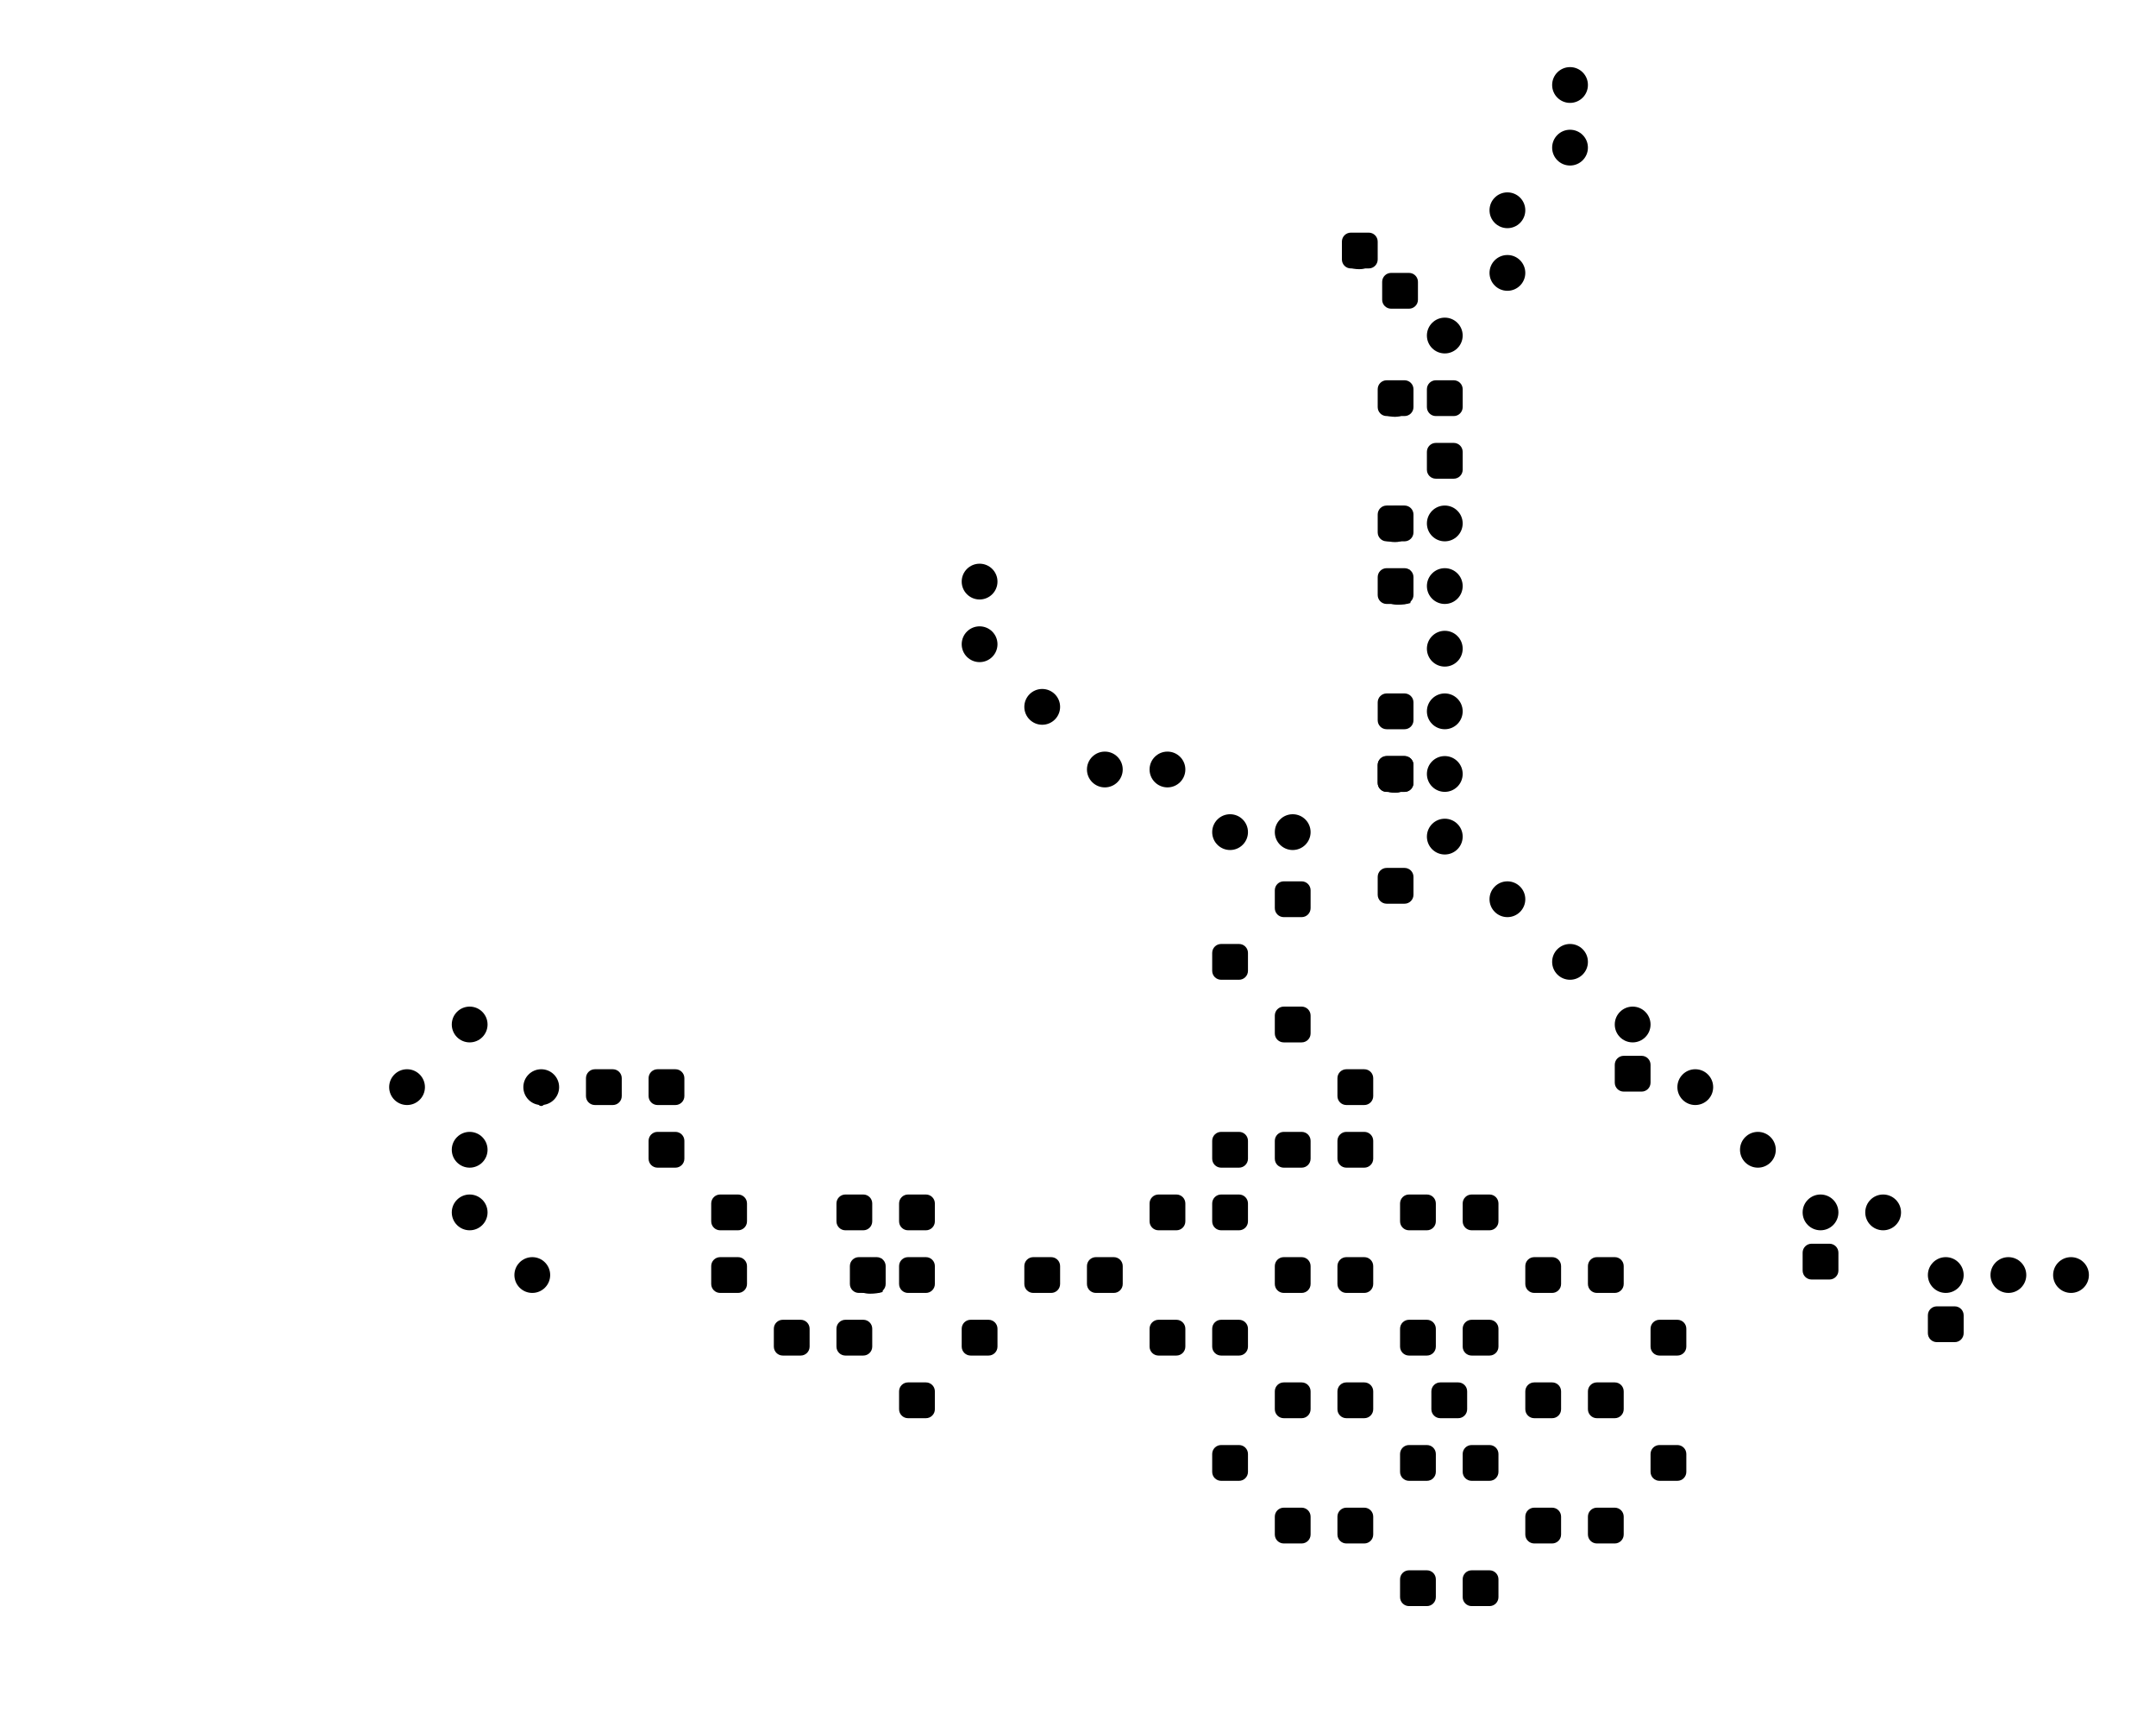
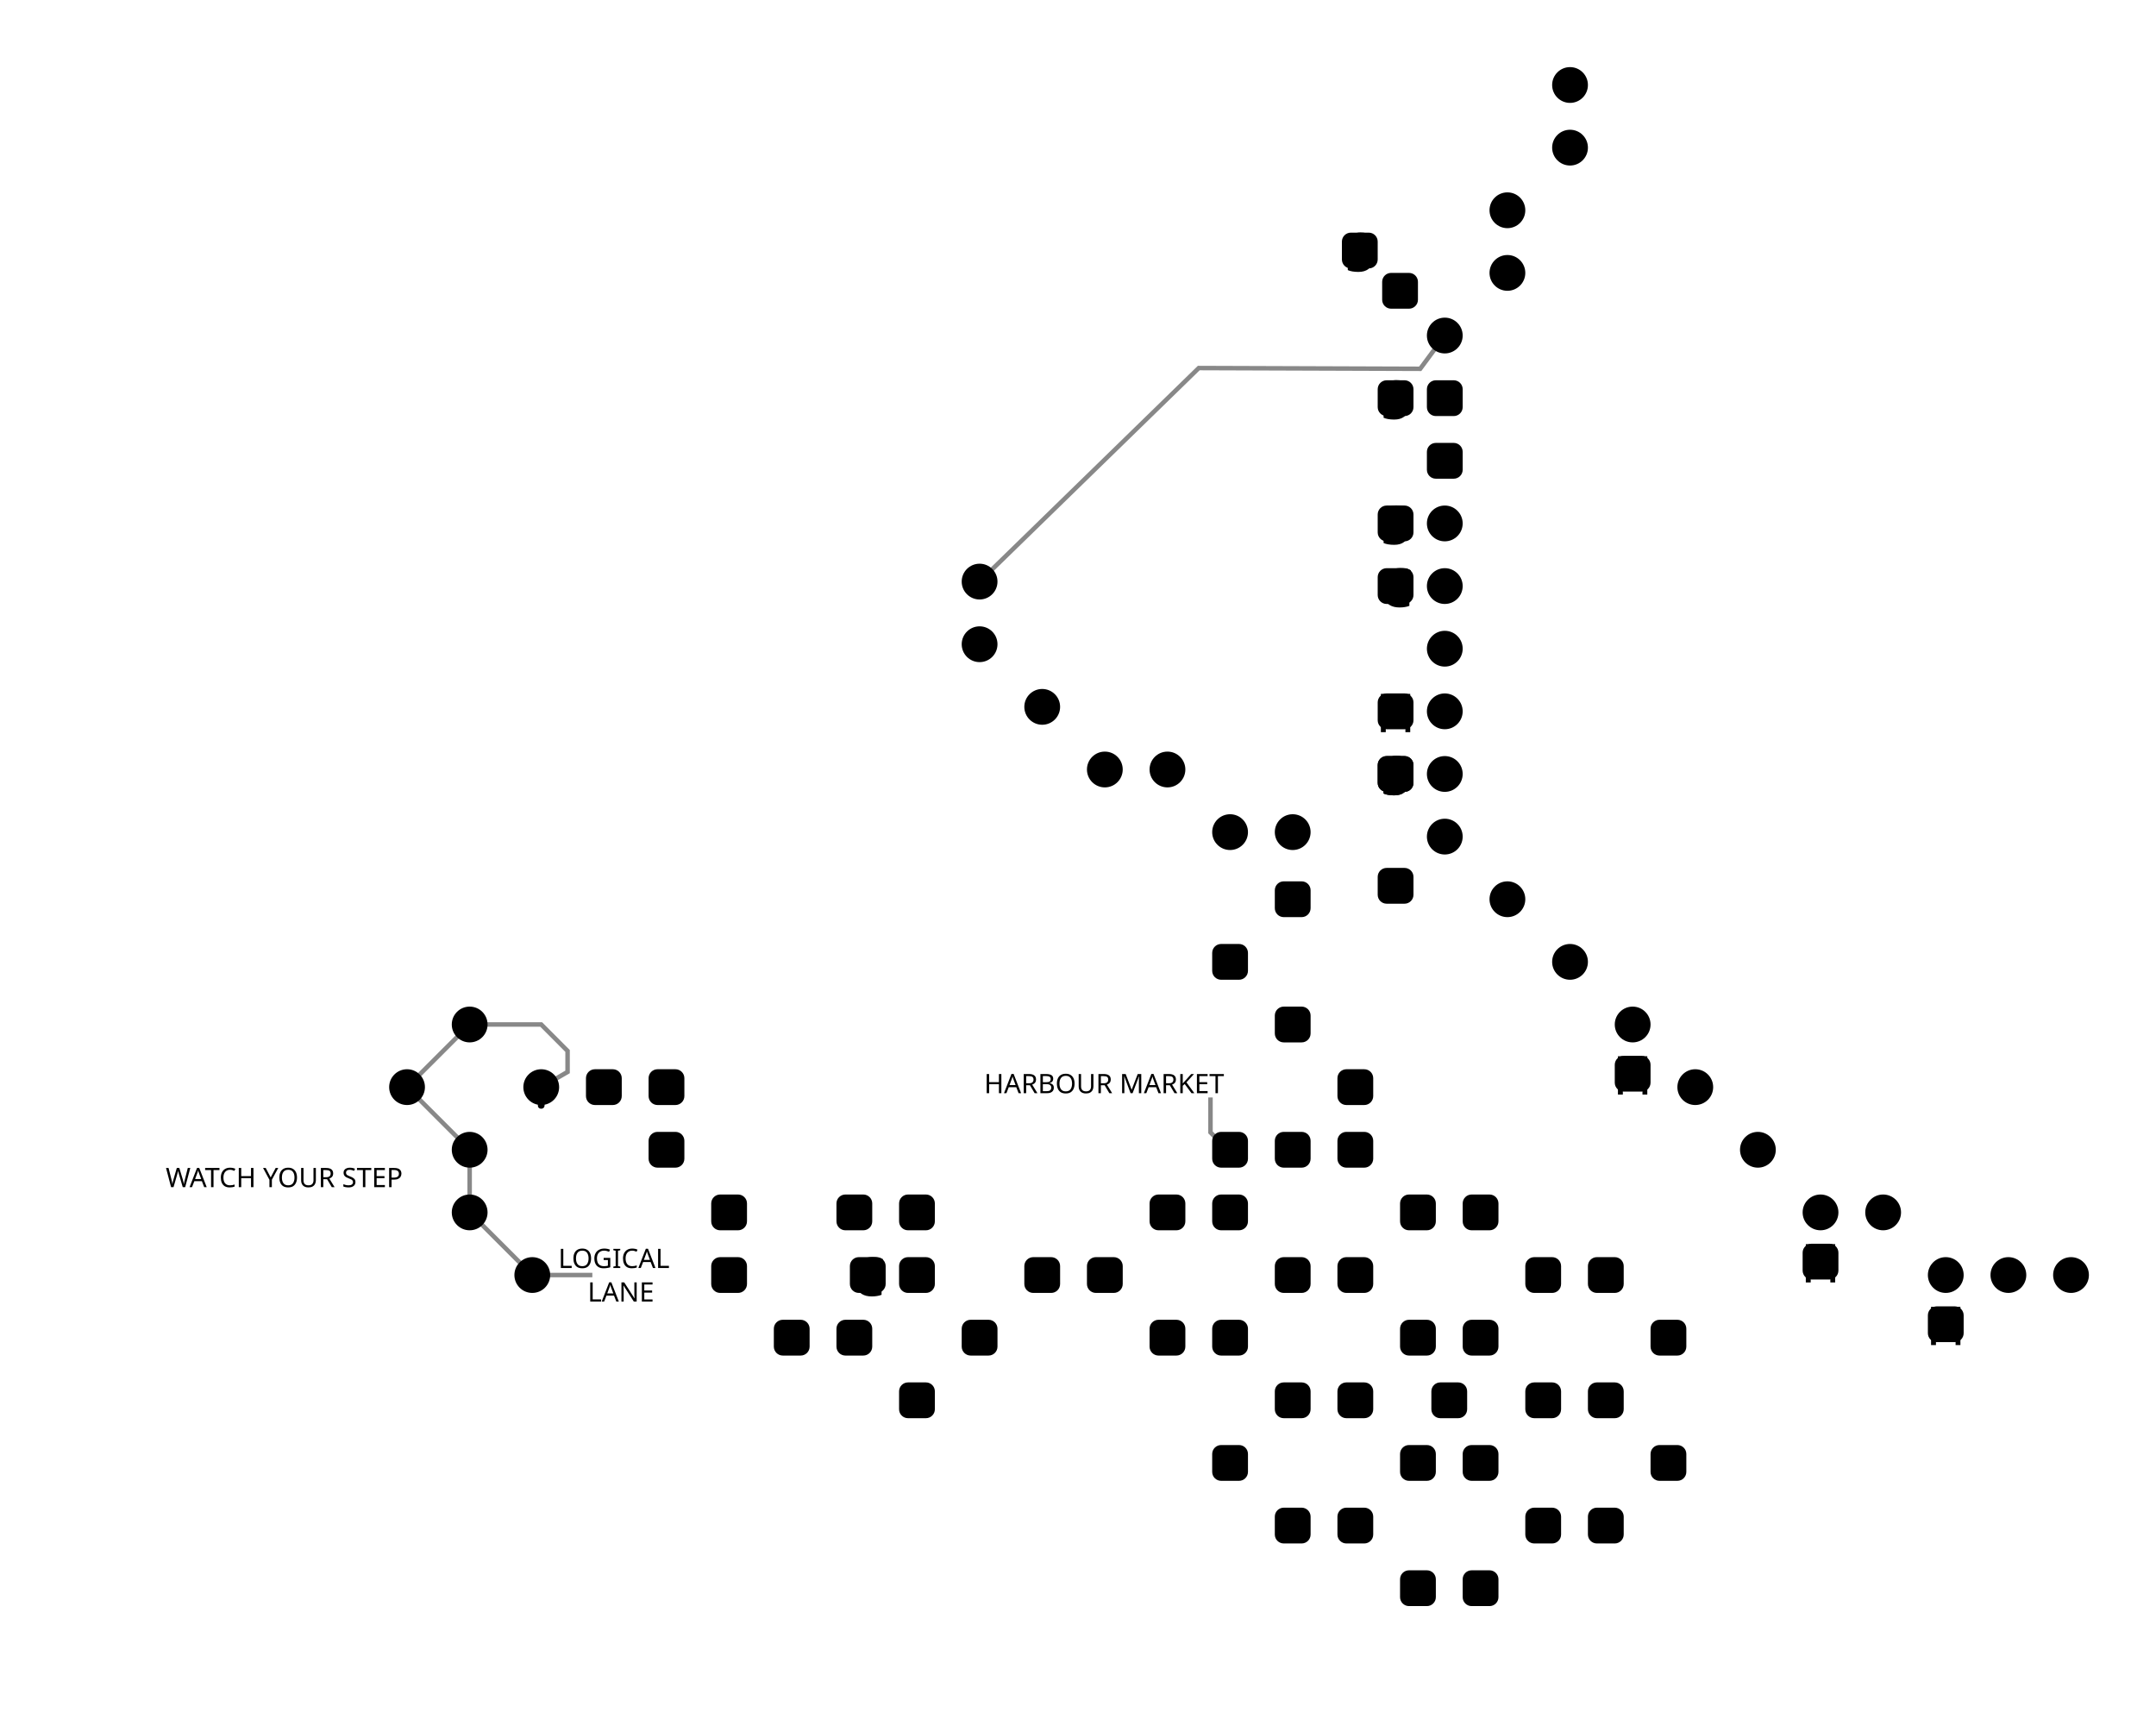
- <svg xmlns="http://www.w3.org/2000/svg" viewBox="0 0 482 387" class="map-svg" data-map-id="26">
-   <g id="layer-artwork" />
+ <svg xmlns="http://www.w3.org/2000/svg" viewBox="0 0 482 387" class="map-svg" data-map-id="26" version="1.1" id="svg9">
+   <defs id="defs9" />
+   <style id="inkscape-font-fix">
+ text, .map-label, .map-label-muted, .map-label-accent,
+ .lib-table, .lib-gap-label, .lib-book-label,
+ .lib-row-num, .lib-book-list, .room-type-label {
+   font-family: "Noto Sans", sans-serif;
+ }
+ </style>
+   <g id="layer-artwork">
+     <text xml:space="preserve" x="67.443" y="265.35" id="text134-2" class="map-label-warning" text-anchor="middle" font-size="6px" style="font-family:'Noto Sans', sans-serif">
+       <tspan x="67.443" y="265.35" style="font-style:normal;font-variant:normal;font-weight:normal;font-stretch:normal;font-family:NotoSans;-inkscape-font-specification:NotoSans" id="tspan134-06">WATCH YOUR STEP</tspan>
+     </text>
+     <path d="M 219,130 268,82.266 317.5,82.437 323,75" id="path9" class="exit" fill="none" stroke="#888888" />
+     <text xml:space="preserve" x="250.742" y="244.35" id="text10" class="map-label" text-anchor="middle" font-size="6px" style="font-family:'Noto Sans', sans-serif">
+       <tspan x="250.742" y="244.35" style="font-style:normal;font-variant:normal;font-weight:normal;font-stretch:normal;font-family:NotoSans;-inkscape-font-specification:NotoSans" id="tspan9">HARBOUR MARKET</tspan>
+     </text>
+     <path d="m 275,257.5 -4.379,-4.379 v -4.441 -3.378" id="path10" class="exit-offmap" fill="none" stroke="#888888" />
+     <path d="m 121,243 5.887,-3.399 V 234.912 L 120.994,229 H 105 l -14,14 14,14 v 14 l 14,14" id="path11" class="exit" fill="none" stroke="#888888" />
+     <text xml:space="preserve" x="142.709" y="283.425" id="text11" class="map-label" text-anchor="middle" font-size="6px" style="font-family:'Noto Sans', sans-serif">
+       <tspan x="142.709" y="283.425" style="font-style:normal;font-variant:normal;font-weight:normal;font-stretch:normal;font-family:NotoSans;-inkscape-font-specification:NotoSans" id="tspan11">LOGICAL</tspan>
+       <tspan x="142.709" y="290.925" style="font-style:normal;font-variant:normal;font-weight:normal;font-stretch:normal;font-family:NotoSans;-inkscape-font-specification:NotoSans" id="tspan12">LANE</tspan>
+     </text>
+     <path d="m 119,285 h 13.427" id="path12" class="exit-offmap" fill="none" stroke="#888888" />
+   </g>
  <g id="layer-exits">
+     <line id="edge-501c0b35601b8649c57bb98b8a1d6c2d1f1cea02-c0495c993b8ba463e6b3008a88f962ae28084582" class="exit exit-danger" x1="289" y1="285" x2="275" y2="299" />
+     <line id="edge-c0495c993b8ba463e6b3008a88f962ae28084582-ddabfb40040805889125b223a2d679e0a9716fd2" class="exit exit-danger" x1="275" y1="299" x2="289" y2="313" />
+     <line id="edge-468f6243998bda671161e6afe079ff5fac866fc1-ddabfb40040805889125b223a2d679e0a9716fd2" class="exit exit-danger" x1="303" y1="313" x2="289" y2="313" />
+     <line id="edge-6ef15a8643f1515f8a96fb646dd8e2ab80bade15-ddabfb40040805889125b223a2d679e0a9716fd2" class="exit exit-danger" x1="275" y1="327" x2="289" y2="313" />
+     <line id="edge-16a0b8c39025147f9f87cf860b76380af6c9e1d4-468f6243998bda671161e6afe079ff5fac866fc1" class="exit exit-danger" x1="317" y1="327" x2="303" y2="313" />
+     <line id="edge-372dd28add7bfc7ed26f4da4047a501afcf24696-468f6243998bda671161e6afe079ff5fac866fc1" class="exit exit-danger" x1="317" y1="299" x2="303" y2="313" />
+     <line id="edge-372dd28add7bfc7ed26f4da4047a501afcf24696-8c022638ba642395094bc4dc7ba0a3aaf64c02c1" class="exit exit-danger" x1="317" y1="299" x2="303" y2="285" />
+     <line id="edge-372dd28add7bfc7ed26f4da4047a501afcf24696-d57af869e7ff7abe31ceb1245ccbc6d47df49b7b" class="exit exit-danger" x1="317" y1="299" x2="331" y2="299" />
+     <line id="edge-1793722d05f49d48f28ce3a49e8b97d59158b916-d57af869e7ff7abe31ceb1245ccbc6d47df49b7b" class="exit exit-danger" x1="345" y1="285" x2="331" y2="299" />
+     <line id="edge-a9734849233e5f97fd676676a9853b22b0cb22e8-d57af869e7ff7abe31ceb1245ccbc6d47df49b7b" class="exit exit-danger" x1="345" y1="313" x2="331" y2="299" />
+     <line id="edge-4e6aef2cd732fb35c2c110d768605f4aa56194af-a9734849233e5f97fd676676a9853b22b0cb22e8" class="exit exit-danger" x1="331" y1="327" x2="345" y2="313" />
+     <line id="edge-8048df6be9b61c0f49e988924185ce937a38814b-a9734849233e5f97fd676676a9853b22b0cb22e8" class="exit exit-danger" x1="359" y1="313" x2="345" y2="313" />
+     <line id="edge-16a0b8c39025147f9f87cf860b76380af6c9e1d4-4e6aef2cd732fb35c2c110d768605f4aa56194af" class="exit exit-danger" x1="317" y1="327" x2="331" y2="327" />
+     <line id="edge-4e6aef2cd732fb35c2c110d768605f4aa56194af-b9bb8741399c7bdf6836cb06148c2e7c4f033853" class="exit exit-danger" x1="331" y1="327" x2="345" y2="341" />
+     <line id="edge-16a0b8c39025147f9f87cf860b76380af6c9e1d4-3fedc83188999bd20733ba77f02409aee8011127" class="exit exit-danger" x1="317" y1="327" x2="303" y2="341" />
+     <line id="edge-033906622a542f9e0550608b86932dff52d7e8c2-6ef15a8643f1515f8a96fb646dd8e2ab80bade15" class="exit exit-danger" x1="289" y1="341" x2="275" y2="327" />
+     <line id="edge-033906622a542f9e0550608b86932dff52d7e8c2-3fedc83188999bd20733ba77f02409aee8011127" class="exit exit-danger" x1="289" y1="341" x2="303" y2="341" />
+     <line id="edge-03a3ca540e9c7fc9dfa914d213b974a0b207f596-3fedc83188999bd20733ba77f02409aee8011127" class="exit exit-danger" x1="317" y1="355" x2="303" y2="341" />
+     <line id="edge-03a3ca540e9c7fc9dfa914d213b974a0b207f596-0663269ccae61f6b313cb378213c74131b394fbc" class="exit exit-danger" x1="317" y1="355" x2="331" y2="355" />
+     <line id="edge-0663269ccae61f6b313cb378213c74131b394fbc-b9bb8741399c7bdf6836cb06148c2e7c4f033853" class="exit exit-danger" x1="331" y1="355" x2="345" y2="341" />
+     <line id="edge-952786ea48134ac3505cbabb6567ef35fad13af8-b9bb8741399c7bdf6836cb06148c2e7c4f033853" class="exit exit-danger" x1="359" y1="341" x2="345" y2="341" />
+     <line id="edge-952786ea48134ac3505cbabb6567ef35fad13af8-f026140904d9f0c910b4975b937b20189f225605" class="exit exit-danger" x1="359" y1="341" x2="373" y2="327" />
+     <line id="edge-8048df6be9b61c0f49e988924185ce937a38814b-f026140904d9f0c910b4975b937b20189f225605" class="exit exit-danger" x1="359" y1="313" x2="373" y2="327" />
+     <line id="edge-8048df6be9b61c0f49e988924185ce937a38814b-a184520b84e948f89e621ab50a500c47faefa920" class="exit exit-danger" x1="359" y1="313" x2="373" y2="299" />
+     <line id="edge-a184520b84e948f89e621ab50a500c47faefa920-e28d07530ae163f93ade722c780ce897a4e93a15" class="exit exit-danger" x1="373" y1="299" x2="359" y2="285" />
+     <line id="edge-1793722d05f49d48f28ce3a49e8b97d59158b916-e28d07530ae163f93ade722c780ce897a4e93a15" class="exit exit-danger" x1="345" y1="285" x2="359" y2="285" />
+     <line id="edge-0b43758d635f631d46b1a1f041fd651e446856ca-1793722d05f49d48f28ce3a49e8b97d59158b916" class="exit exit-danger" x1="331" y1="271" x2="345" y2="285" />
+     <line id="edge-0b43758d635f631d46b1a1f041fd651e446856ca-898b33dcc8da01ef21b064f66062ea2f89235f5f" class="exit exit-danger" x1="331" y1="271" x2="317" y2="271" />
+     <line id="edge-898b33dcc8da01ef21b064f66062ea2f89235f5f-8c022638ba642395094bc4dc7ba0a3aaf64c02c1" class="exit exit-danger" x1="317" y1="271" x2="303" y2="285" />
+     <line id="edge-501c0b35601b8649c57bb98b8a1d6c2d1f1cea02-8c022638ba642395094bc4dc7ba0a3aaf64c02c1" class="exit exit-danger" x1="289" y1="285" x2="303" y2="285" />
    null
    <line id="edge-39802dde6c5f57f02e92c291f9f9211525ed1d69-3e29c19dd668111104ff4913bdfe85e904341d1a" class="exit" x1="275" y1="271" x2="261" y2="271" />
    <line id="edge-39802dde6c5f57f02e92c291f9f9211525ed1d69-fdbc15970c3e18ca88452d963988f0a98f9edbda" class="exit" x1="275" y1="271" x2="289" y2="257" />
    <line id="edge-8b483f9fa0bea066a4b2a495115ce57fe46dd3e1-fdbc15970c3e18ca88452d963988f0a98f9edbda" class="exit" x1="303" y1="257" x2="289" y2="257" />
    <line id="edge-37b28e3e009a035f396b6b8529fff7c4a4889d16-8b483f9fa0bea066a4b2a495115ce57fe46dd3e1" class="exit" x1="303" y1="243" x2="303" y2="257" />
    <line id="edge-173f7ccbbdcea812e08e2a924667111b35321f69-37b28e3e009a035f396b6b8529fff7c4a4889d16" class="exit" x1="289" y1="229" x2="303" y2="243" />
    <line id="edge-173f7ccbbdcea812e08e2a924667111b35321f69-f6de9ec2dd9cf1d8bc1d51a377d5636d0210eb15" class="exit" x1="289" y1="229" x2="275" y2="215" />
    <line id="edge-d64ebbd7b3a917d0bf92a943d34ece8a721a42f8-f6de9ec2dd9cf1d8bc1d51a377d5636d0210eb15" class="exit" x1="289" y1="201" x2="275" y2="215" />
    <line id="edge-b13e511727849cb2959797eb50d98753ec5877b2-d64ebbd7b3a917d0bf92a943d34ece8a721a42f8" class="exit" x1="289" y1="186" x2="289" y2="201" />
    <line id="edge-3e29c19dd668111104ff4913bdfe85e904341d1a-ef8a2796e0dac01780ced9995713e9c6d442a538" class="exit" x1="261" y1="271" x2="247" y2="285" />
    <line id="edge-9109c7a1e7d8e1739a57cf467adeb641ea8e0d34-ef8a2796e0dac01780ced9995713e9c6d442a538" class="exit" x1="233" y1="285" x2="247" y2="285" />
    <line id="edge-ebff897af2b8bb6800a9a8636143099d0714be07-ef8a2796e0dac01780ced9995713e9c6d442a538" class="exit" x1="261" y1="299" x2="247" y2="285" />
    <line id="edge-7293bb0c452cecd7efa5c2a1543ab1e1a02a2208-9109c7a1e7d8e1739a57cf467adeb641ea8e0d34" class="exit" x1="219" y1="299" x2="233" y2="285" />
    <line id="edge-711ad1853e72b058844d9e91b8faffcfd5778d92-7293bb0c452cecd7efa5c2a1543ab1e1a02a2208" class="exit" x1="205" y1="313" x2="219" y2="299" />
    <line id="edge-7293bb0c452cecd7efa5c2a1543ab1e1a02a2208-f9ce084f015de9e960504303a11be80138326d9b" class="exit" x1="219" y1="299" x2="205" y2="285" />
    <line id="edge-31a6255c9d6a99f0c1c594a71c30c16f4a23a645-f9ce084f015de9e960504303a11be80138326d9b" class="exit" x1="205" y1="271" x2="205" y2="285" />
    <line id="edge-90190c6628f78df14c548873cf2cb00497ece9ff-f9ce084f015de9e960504303a11be80138326d9b" class="exit" x1="191" y1="271" x2="205" y2="285" />
    <line id="edge-52e0a516a03785134a1d642d30825cd0f738405a-711ad1853e72b058844d9e91b8faffcfd5778d92" class="exit" x1="191" y1="299" x2="205" y2="313" />
    <line id="edge-52e0a516a03785134a1d642d30825cd0f738405a-9a3cea60a2e618f8b1579bd2255db363dd918438" class="exit" x1="191" y1="299" x2="177" y2="299" />
    <line id="edge-856c202081eebef9a8cfbcae65ed2abe9be2d10b-9a3cea60a2e618f8b1579bd2255db363dd918438" class="exit" x1="163" y1="285" x2="177" y2="299" />
    <line id="edge-44919e1c7ce8f3a11132bc3be19aeb1485b91933-856c202081eebef9a8cfbcae65ed2abe9be2d10b" class="exit" x1="163" y1="271" x2="163" y2="285" />
    <line id="edge-2456857b2f93dd813521fe8d0ffceaa624694731-44919e1c7ce8f3a11132bc3be19aeb1485b91933" class="exit" x1="149" y1="257" x2="163" y2="271" />
    <line id="edge-2456857b2f93dd813521fe8d0ffceaa624694731-ae43222ca88d7f039a6c2b7118265f3ef7db8d85" class="exit" x1="149" y1="257" x2="149" y2="243" />
    <line id="edge-62318616516e96d4a562275933c88d1430ec035e-ae43222ca88d7f039a6c2b7118265f3ef7db8d85" class="exit" x1="135" y1="243" x2="149" y2="243" />
    <line id="edge-62318616516e96d4a562275933c88d1430ec035e-640fb7e333e01bca1260f0a7620c83555b26b044" class="exit" x1="135" y1="243" x2="121" y2="243" />
    null
    <line id="edge-c0495c993b8ba463e6b3008a88f962ae28084582-ebff897af2b8bb6800a9a8636143099d0714be07" class="exit" x1="275" y1="299" x2="261" y2="299" />
-     <line id="edge-501c0b35601b8649c57bb98b8a1d6c2d1f1cea02-c0495c993b8ba463e6b3008a88f962ae28084582" class="exit" x1="289" y1="285" x2="275" y2="299" />
-     <line id="edge-c0495c993b8ba463e6b3008a88f962ae28084582-ddabfb40040805889125b223a2d679e0a9716fd2" class="exit" x1="275" y1="299" x2="289" y2="313" />
-     <line id="edge-468f6243998bda671161e6afe079ff5fac866fc1-ddabfb40040805889125b223a2d679e0a9716fd2" class="exit" x1="303" y1="313" x2="289" y2="313" />
-     <line id="edge-6ef15a8643f1515f8a96fb646dd8e2ab80bade15-ddabfb40040805889125b223a2d679e0a9716fd2" class="exit" x1="275" y1="327" x2="289" y2="313" />
-     <line id="edge-16a0b8c39025147f9f87cf860b76380af6c9e1d4-468f6243998bda671161e6afe079ff5fac866fc1" class="exit" x1="317" y1="327" x2="303" y2="313" />
-     <line id="edge-372dd28add7bfc7ed26f4da4047a501afcf24696-468f6243998bda671161e6afe079ff5fac866fc1" class="exit" x1="317" y1="299" x2="303" y2="313" />
-     <line id="edge-372dd28add7bfc7ed26f4da4047a501afcf24696-8c022638ba642395094bc4dc7ba0a3aaf64c02c1" class="exit" x1="317" y1="299" x2="303" y2="285" />
-     <line id="edge-372dd28add7bfc7ed26f4da4047a501afcf24696-d57af869e7ff7abe31ceb1245ccbc6d47df49b7b" class="exit" x1="317" y1="299" x2="331" y2="299" />
-     <line id="edge-1793722d05f49d48f28ce3a49e8b97d59158b916-d57af869e7ff7abe31ceb1245ccbc6d47df49b7b" class="exit" x1="345" y1="285" x2="331" y2="299" />
-     <line id="edge-a9734849233e5f97fd676676a9853b22b0cb22e8-d57af869e7ff7abe31ceb1245ccbc6d47df49b7b" class="exit" x1="345" y1="313" x2="331" y2="299" />
-     <line id="edge-4e6aef2cd732fb35c2c110d768605f4aa56194af-a9734849233e5f97fd676676a9853b22b0cb22e8" class="exit" x1="331" y1="327" x2="345" y2="313" />
-     <line id="edge-8048df6be9b61c0f49e988924185ce937a38814b-a9734849233e5f97fd676676a9853b22b0cb22e8" class="exit" x1="359" y1="313" x2="345" y2="313" />
-     <line id="edge-16a0b8c39025147f9f87cf860b76380af6c9e1d4-4e6aef2cd732fb35c2c110d768605f4aa56194af" class="exit" x1="317" y1="327" x2="331" y2="327" />
-     <line id="edge-4e6aef2cd732fb35c2c110d768605f4aa56194af-b9bb8741399c7bdf6836cb06148c2e7c4f033853" class="exit" x1="331" y1="327" x2="345" y2="341" />
-     <line id="edge-16a0b8c39025147f9f87cf860b76380af6c9e1d4-3fedc83188999bd20733ba77f02409aee8011127" class="exit" x1="317" y1="327" x2="303" y2="341" />
-     <line id="edge-033906622a542f9e0550608b86932dff52d7e8c2-6ef15a8643f1515f8a96fb646dd8e2ab80bade15" class="exit" x1="289" y1="341" x2="275" y2="327" />
-     <line id="edge-033906622a542f9e0550608b86932dff52d7e8c2-3fedc83188999bd20733ba77f02409aee8011127" class="exit" x1="289" y1="341" x2="303" y2="341" />
-     <line id="edge-03a3ca540e9c7fc9dfa914d213b974a0b207f596-3fedc83188999bd20733ba77f02409aee8011127" class="exit" x1="317" y1="355" x2="303" y2="341" />
-     <line id="edge-03a3ca540e9c7fc9dfa914d213b974a0b207f596-0663269ccae61f6b313cb378213c74131b394fbc" class="exit" x1="317" y1="355" x2="331" y2="355" />
-     <line id="edge-0663269ccae61f6b313cb378213c74131b394fbc-b9bb8741399c7bdf6836cb06148c2e7c4f033853" class="exit" x1="331" y1="355" x2="345" y2="341" />
-     <line id="edge-952786ea48134ac3505cbabb6567ef35fad13af8-b9bb8741399c7bdf6836cb06148c2e7c4f033853" class="exit" x1="359" y1="341" x2="345" y2="341" />
-     <line id="edge-952786ea48134ac3505cbabb6567ef35fad13af8-f026140904d9f0c910b4975b937b20189f225605" class="exit" x1="359" y1="341" x2="373" y2="327" />
-     <line id="edge-8048df6be9b61c0f49e988924185ce937a38814b-f026140904d9f0c910b4975b937b20189f225605" class="exit" x1="359" y1="313" x2="373" y2="327" />
-     <line id="edge-8048df6be9b61c0f49e988924185ce937a38814b-a184520b84e948f89e621ab50a500c47faefa920" class="exit" x1="359" y1="313" x2="373" y2="299" />
-     <line id="edge-a184520b84e948f89e621ab50a500c47faefa920-e28d07530ae163f93ade722c780ce897a4e93a15" class="exit" x1="373" y1="299" x2="359" y2="285" />
-     <line id="edge-1793722d05f49d48f28ce3a49e8b97d59158b916-e28d07530ae163f93ade722c780ce897a4e93a15" class="exit" x1="345" y1="285" x2="359" y2="285" />
-     <line id="edge-0b43758d635f631d46b1a1f041fd651e446856ca-1793722d05f49d48f28ce3a49e8b97d59158b916" class="exit" x1="331" y1="271" x2="345" y2="285" />
-     <line id="edge-0b43758d635f631d46b1a1f041fd651e446856ca-898b33dcc8da01ef21b064f66062ea2f89235f5f" class="exit" x1="331" y1="271" x2="317" y2="271" />
-     <line id="edge-898b33dcc8da01ef21b064f66062ea2f89235f5f-8c022638ba642395094bc4dc7ba0a3aaf64c02c1" class="exit" x1="317" y1="271" x2="303" y2="285" />
-     <line id="edge-501c0b35601b8649c57bb98b8a1d6c2d1f1cea02-8c022638ba642395094bc4dc7ba0a3aaf64c02c1" class="exit" x1="289" y1="285" x2="303" y2="285" />
    <line id="edge-0c19cc2d90c3e7ce224fbc4deaf78cfea4c13fa3-31abb9a996aacfd6345d43b9b3f4801c41612ac7" class="exit" x1="379" y1="243" x2="365" y2="229" />
    <line id="edge-0c19cc2d90c3e7ce224fbc4deaf78cfea4c13fa3-cd63368c639e6fa5d5fb8740b211ba807eb78780" class="exit" x1="379" y1="243" x2="393" y2="257" />
    <line id="edge-cd63368c639e6fa5d5fb8740b211ba807eb78780-e4afb5808cc1349eb64947811a1e19649ef19d1d" class="exit" x1="393" y1="257" x2="407" y2="271" />
    <line id="edge-dad572d07a5758a9836bf1b95421a6bbd34ccfaa-e4afb5808cc1349eb64947811a1e19649ef19d1d" class="exit" x1="407" y1="282" x2="407" y2="271" />
    <line id="edge-e4afb5808cc1349eb64947811a1e19649ef19d1d-fa2542007a27bdc9b61c090cb24b8b5d889806e5" class="exit" x1="407" y1="271" x2="421" y2="271" />
    <line id="edge-dd18689aaebdb6165c8fc0fea3924da6d094d6f1-fa2542007a27bdc9b61c090cb24b8b5d889806e5" class="exit" x1="435" y1="285" x2="421" y2="271" />
    <line id="edge-8de46c7b24a9592ade865e2829c85a3beb82314f-dd18689aaebdb6165c8fc0fea3924da6d094d6f1" class="exit" x1="435" y1="296" x2="435" y2="285" />
    <line id="edge-b37afe37c46e2c63eba91cfd5c3a43b878842451-dd18689aaebdb6165c8fc0fea3924da6d094d6f1" class="exit" x1="449" y1="285" x2="435" y2="285" />
    <line id="edge-1d9bb699b7d7705b1cbecd1f19cdfb95778e465b-b37afe37c46e2c63eba91cfd5c3a43b878842451" class="exit" x1="463" y1="285" x2="449" y2="285" />
    <line id="edge-1dc31b88797192a4aac93a16c62141d050938147-31abb9a996aacfd6345d43b9b3f4801c41612ac7" class="exit" x1="351" y1="215" x2="365" y2="229" />
    <line id="edge-31abb9a996aacfd6345d43b9b3f4801c41612ac7-93c6c3ddc825f38d5bb26a7661cb39d233ec31a6" class="exit" x1="365" y1="229" x2="365" y2="240" />
    <line id="edge-1dc31b88797192a4aac93a16c62141d050938147-fdf158a35de185ff372b6cc6c3263481283e41fb" class="exit" x1="351" y1="215" x2="337" y2="201" />
    <line id="edge-0a241de1fd754be405b845746ba835d775fcdda4-fdf158a35de185ff372b6cc6c3263481283e41fb" class="exit" x1="323" y1="187" x2="337" y2="201" />
    <line id="edge-0a241de1fd754be405b845746ba835d775fcdda4-2a92be068d0e23f0ff233b5ac4c7655665cbc8e9" class="exit" x1="323" y1="187" x2="323" y2="173" />
    <line id="edge-0a241de1fd754be405b845746ba835d775fcdda4-e4d9861597f021392033f410b4eec96431d6ea6b" class="exit" x1="323" y1="187" x2="312" y2="198" />
    <line id="edge-2a92be068d0e23f0ff233b5ac4c7655665cbc8e9-3a3ee00fa372eb8b7e418306df8dc6a7a069fbd7" class="exit" x1="323" y1="173" x2="323" y2="159" />
    <line id="edge-2a92be068d0e23f0ff233b5ac4c7655665cbc8e9-3b408d9de897bd521a3ed60b15e9c30dd477cc19" class="exit" x1="323" y1="173" x2="312" y2="173" />
    <line id="edge-10fe6683c4d22fcc8b708403f41e9d1e5624ee7f-3a3ee00fa372eb8b7e418306df8dc6a7a069fbd7" class="exit" x1="323" y1="145" x2="323" y2="159" />
    <line id="edge-1f876aa3aaa891d42389565933df7a7e87a12b5f-3a3ee00fa372eb8b7e418306df8dc6a7a069fbd7" class="exit" x1="312" y1="159" x2="323" y2="159" />
    <line id="edge-10fe6683c4d22fcc8b708403f41e9d1e5624ee7f-b97ccfabaefe91a42716d8888ca0dd8936b72034" class="exit" x1="323" y1="145" x2="323" y2="131" />
    <line id="edge-15932c10ea08f900943a13e9dc2ae33b18563a37-b97ccfabaefe91a42716d8888ca0dd8936b72034" class="exit" x1="323" y1="117" x2="323" y2="131" />
    <line id="edge-4bd6556ec425bb83f0a4f1dcd7524800cf9da3d9-b97ccfabaefe91a42716d8888ca0dd8936b72034" class="exit" x1="312" y1="131" x2="323" y2="131" />
    <line id="edge-15932c10ea08f900943a13e9dc2ae33b18563a37-4f534de28d51b3240fe370167e492210201a471e" class="exit" x1="323" y1="117" x2="323" y2="103" />
    <line id="edge-15932c10ea08f900943a13e9dc2ae33b18563a37-97ec73f77e6d6e3dbe25dc24a6470018eeb06366" class="exit" x1="323" y1="117" x2="312" y2="117" />
    <line id="edge-4f534de28d51b3240fe370167e492210201a471e-a203385dca4cb328292120815f134c5cbf7302ef" class="exit" x1="323" y1="103" x2="323" y2="89" />
    <line id="edge-477014a446a7b4ac612e16a6c2bbeccc77153ca5-a203385dca4cb328292120815f134c5cbf7302ef" class="exit" x1="323" y1="75" x2="323" y2="89" />
    <line id="edge-9d96bfa919d0b541b4744b7007c8a01818c1aa2c-a203385dca4cb328292120815f134c5cbf7302ef" class="exit" x1="312" y1="89" x2="323" y2="89" />
    <line id="edge-477014a446a7b4ac612e16a6c2bbeccc77153ca5-4879cd396da3c8cfdde7a3e35942d0c9266bd6f8" class="exit" x1="323" y1="75" x2="313" y2="65" />
    <line id="edge-477014a446a7b4ac612e16a6c2bbeccc77153ca5-a8040429a13735a13c1e5f6e0eab12894eda20bf" class="exit" x1="323" y1="75" x2="337" y2="61" />
-     <line id="edge-477014a446a7b4ac612e16a6c2bbeccc77153ca5-d4c97c9239e93410d4c4a4d360a10a9d3be5a20c" class="exit" x1="323" y1="75" x2="219" y2="130" />
    <line id="edge-58f11d56fb48becc0fbc1d1ee7ead62d2d7d96df-a8040429a13735a13c1e5f6e0eab12894eda20bf" class="exit" x1="337" y1="47" x2="337" y2="61" />
    <line id="edge-58f11d56fb48becc0fbc1d1ee7ead62d2d7d96df-7dd2dec22548a78e410838fff3b6deee603b5045" class="exit" x1="337" y1="47" x2="351" y2="33" />
    <line id="edge-5132416accc61c44e9943fc6f2bdfc89f0ab594f-7dd2dec22548a78e410838fff3b6deee603b5045" class="exit" x1="351" y1="19" x2="351" y2="33" />
    <line id="edge-4879cd396da3c8cfdde7a3e35942d0c9266bd6f8-c11ada54b46b64627fc0bb9c45fd8271c7ee4a6d" class="exit" x1="313" y1="65" x2="304" y2="56" />
    <line id="edge-19bb65e483717ba967c7b50b35450af465cff668-d4c97c9239e93410d4c4a4d360a10a9d3be5a20c" class="exit" x1="219" y1="144" x2="219" y2="130" />
    <line id="edge-19bb65e483717ba967c7b50b35450af465cff668-99723c5578b4e6c877262b5472a6663836331789" class="exit" x1="219" y1="144" x2="233" y2="158" />
    <line id="edge-4f71d7669aefe173be1e292f874fed06dd59a75a-99723c5578b4e6c877262b5472a6663836331789" class="exit" x1="247" y1="172" x2="233" y2="158" />
    <line id="edge-4f71d7669aefe173be1e292f874fed06dd59a75a-a83c9b5d451fd3500cbe9e31873e51aa233e548f" class="exit" x1="247" y1="172" x2="261" y2="172" />
    <line id="edge-47c818f56ac9a2badc86071b6987b9bfff50ba27-a83c9b5d451fd3500cbe9e31873e51aa233e548f" class="exit" x1="275" y1="186" x2="261" y2="172" />
    <line id="edge-47c818f56ac9a2badc86071b6987b9bfff50ba27-b13e511727849cb2959797eb50d98753ec5877b2" class="exit" x1="275" y1="186" x2="289" y2="186" />
    null
  </g>
  <g id="layer-rooms">
    <rect id="room-6d022438847de9f631b5da5371ea5b6980fd4353" class="room indoor" data-label="musty tunnel" x="271" y="253" width="8" height="8" rx="2" />
    <polygon class="stair-symbol" points="275,260 272.5,255 277.5,255" />
    <rect id="room-39802dde6c5f57f02e92c291f9f9211525ed1d69" class="room indoor" data-label="tunnel next to a ladder" x="271" y="267" width="8" height="8" rx="2" />
    <polygon class="stair-symbol" points="275,268 272.5,273 277.5,273" />
    <rect id="room-fdbc15970c3e18ca88452d963988f0a98f9edbda" class="room indoor" data-label="crumbling tunnel" x="285" y="253" width="8" height="8" rx="2" />
    <rect id="room-8b483f9fa0bea066a4b2a495115ce57fe46dd3e1" class="room indoor" data-label="mushroomy tunnel" x="299" y="253" width="8" height="8" rx="2" />
    <rect id="room-37b28e3e009a035f396b6b8529fff7c4a4889d16" class="room indoor" data-label="holey tunnel" x="299" y="239" width="8" height="8" rx="2" />
    <rect id="room-173f7ccbbdcea812e08e2a924667111b35321f69" class="room indoor" data-label="stream in a tunnel" x="285" y="225" width="8" height="8" rx="2" />
    <rect id="room-f6de9ec2dd9cf1d8bc1d51a377d5636d0210eb15" class="room indoor" data-label="mouldy tunnel" x="271" y="211" width="8" height="8" rx="2" />
    <rect id="room-d64ebbd7b3a917d0bf92a943d34ece8a721a42f8" class="room indoor" data-label="rubbish blocked tunnel" x="285" y="197" width="8" height="8" rx="2" />
    <rect id="room-3e29c19dd668111104ff4913bdfe85e904341d1a" class="room indoor" data-label="mysterious tunnel" x="257" y="267" width="8" height="8" rx="2" />
    <rect id="room-ef8a2796e0dac01780ced9995713e9c6d442a538" class="room indoor" data-label="clean tunnel" x="243" y="281" width="8" height="8" rx="2" />
    <rect id="room-9109c7a1e7d8e1739a57cf467adeb641ea8e0d34" class="room indoor" data-label="musty tunnel" x="229" y="281" width="8" height="8" rx="2" />
    <rect id="room-7293bb0c452cecd7efa5c2a1543ab1e1a02a2208" class="room indoor" data-label="tunnel" x="215" y="295" width="8" height="8" rx="2" />
    <rect id="room-f9ce084f015de9e960504303a11be80138326d9b" class="room indoor" data-label="vast cavern" x="201" y="281" width="8" height="8" rx="2" />
    <rect id="room-711ad1853e72b058844d9e91b8faffcfd5778d92" class="room indoor" data-label="sharp bend in the tunnel" x="201" y="309" width="8" height="8" rx="2" />
    <rect id="room-52e0a516a03785134a1d642d30825cd0f738405a" class="room indoor" data-label="cramped tunnel" x="187" y="295" width="8" height="8" rx="2" />
    <rect id="room-9a3cea60a2e618f8b1579bd2255db363dd918438" class="room indoor" data-label="lightly luminescent tunnel" x="173" y="295" width="8" height="8" rx="2" />
    <rect id="room-856c202081eebef9a8cfbcae65ed2abe9be2d10b" class="room indoor" data-label="tunnel near a rocky outcropping" x="159" y="281" width="8" height="8" rx="2" />
    <rect id="room-44919e1c7ce8f3a11132bc3be19aeb1485b91933" class="room indoor" data-label="musty tunnel" x="159" y="267" width="8" height="8" rx="2" />
    <rect id="room-2456857b2f93dd813521fe8d0ffceaa624694731" class="room indoor" data-label="musty tunnel" x="145" y="253" width="8" height="8" rx="2" />
    <rect id="room-ae43222ca88d7f039a6c2b7118265f3ef7db8d85" class="room indoor" data-label="mossy tunnel" x="145" y="239" width="8" height="8" rx="2" />
    <rect id="room-62318616516e96d4a562275933c88d1430ec035e" class="room indoor" data-label="end of a tunnel" x="131" y="239" width="8" height="8" rx="2" />
    <circle id="room-640fb7e333e01bca1260f0a7620c83555b26b044" class="room outdoor room-mission" data-label="mysterious cove" cx="121" cy="243" r="4" />
    <text class="room-type-label" x="121" y="243" text-anchor="middle" dominant-baseline="central">!</text>
    <circle id="room-c1cca17cdf028a00dcc9cb479d01bbb8bfb65e5b" class="room outdoor" data-label="treacherous cliff path" cx="105" cy="229" r="4" />
    <polygon class="stair-symbol" points="105,232 102.5,227 107.5,227" />
    <rect id="room-ebff897af2b8bb6800a9a8636143099d0714be07" class="room indoor" data-label="dingy tunnel" x="257" y="295" width="8" height="8" rx="2" />
-     <rect id="room-c0495c993b8ba463e6b3008a88f962ae28084582" class="room indoor" data-label="dingy tunnel" x="271" y="295" width="8" height="8" rx="2" />
-     <rect id="room-ddabfb40040805889125b223a2d679e0a9716fd2" class="room indoor" data-label="dingy tunnel" x="285" y="309" width="8" height="8" rx="2" />
-     <rect id="room-468f6243998bda671161e6afe079ff5fac866fc1" class="room indoor" data-label="small chamber" x="299" y="309" width="8" height="8" rx="2" />
-     <rect id="room-372dd28add7bfc7ed26f4da4047a501afcf24696" class="room indoor" data-label="dingy tunnel" x="313" y="295" width="8" height="8" rx="2" />
-     <rect id="room-d57af869e7ff7abe31ceb1245ccbc6d47df49b7b" class="room indoor" data-label="dingy tunnel" x="327" y="295" width="8" height="8" rx="2" />
-     <rect id="room-a9734849233e5f97fd676676a9853b22b0cb22e8" class="room indoor" data-label="dingy tunnel" x="341" y="309" width="8" height="8" rx="2" />
-     <rect id="room-4e6aef2cd732fb35c2c110d768605f4aa56194af" class="room indoor" data-label="dingy tunnel" x="327" y="323" width="8" height="8" rx="2" />
-     <rect id="room-16a0b8c39025147f9f87cf860b76380af6c9e1d4" class="room indoor" data-label="dingy tunnel" x="313" y="323" width="8" height="8" rx="2" />
-     <rect id="room-6ef15a8643f1515f8a96fb646dd8e2ab80bade15" class="room indoor" data-label="dingy tunnel" x="271" y="323" width="8" height="8" rx="2" />
-     <rect id="room-033906622a542f9e0550608b86932dff52d7e8c2" class="room indoor" data-label="dingy tunnel" x="285" y="337" width="8" height="8" rx="2" />
-     <rect id="room-3fedc83188999bd20733ba77f02409aee8011127" class="room indoor" data-label="dingy tunnel" x="299" y="337" width="8" height="8" rx="2" />
-     <rect id="room-03a3ca540e9c7fc9dfa914d213b974a0b207f596" class="room indoor" data-label="dingy tunnel" x="313" y="351" width="8" height="8" rx="2" />
-     <rect id="room-0663269ccae61f6b313cb378213c74131b394fbc" class="room indoor" data-label="small chamber" x="327" y="351" width="8" height="8" rx="2" />
-     <rect id="room-b9bb8741399c7bdf6836cb06148c2e7c4f033853" class="room indoor" data-label="dingy tunnel" x="341" y="337" width="8" height="8" rx="2" />
-     <rect id="room-952786ea48134ac3505cbabb6567ef35fad13af8" class="room indoor" data-label="dingy tunnel" x="355" y="337" width="8" height="8" rx="2" />
-     <rect id="room-f026140904d9f0c910b4975b937b20189f225605" class="room indoor" data-label="dingy tunnel" x="369" y="323" width="8" height="8" rx="2" />
-     <rect id="room-8048df6be9b61c0f49e988924185ce937a38814b" class="room indoor" data-label="dingy tunnel" x="355" y="309" width="8" height="8" rx="2" />
-     <rect id="room-a184520b84e948f89e621ab50a500c47faefa920" class="room indoor" data-label="small chamber" x="369" y="295" width="8" height="8" rx="2" />
-     <rect id="room-e28d07530ae163f93ade722c780ce897a4e93a15" class="room indoor" data-label="dingy tunnel" x="355" y="281" width="8" height="8" rx="2" />
-     <rect id="room-1793722d05f49d48f28ce3a49e8b97d59158b916" class="room indoor" data-label="dingy tunnel" x="341" y="281" width="8" height="8" rx="2" />
-     <rect id="room-0b43758d635f631d46b1a1f041fd651e446856ca" class="room indoor" data-label="dingy tunnel" x="327" y="267" width="8" height="8" rx="2" />
-     <rect id="room-898b33dcc8da01ef21b064f66062ea2f89235f5f" class="room indoor" data-label="dingy tunnel" x="313" y="267" width="8" height="8" rx="2" />
-     <rect id="room-8c022638ba642395094bc4dc7ba0a3aaf64c02c1" class="room indoor" data-label="dingy tunnel" x="299" y="281" width="8" height="8" rx="2" />
-     <rect id="room-501c0b35601b8649c57bb98b8a1d6c2d1f1cea02" class="room indoor" data-label="dingy tunnel" x="285" y="281" width="8" height="8" rx="2" />
+     <rect id="room-c0495c993b8ba463e6b3008a88f962ae28084582" class="room indoor danger" data-label="dingy tunnel" x="271" y="295" width="8" height="8" rx="2" />
+     <rect id="room-ddabfb40040805889125b223a2d679e0a9716fd2" class="room indoor danger" data-label="dingy tunnel" x="285" y="309" width="8" height="8" rx="2" />
+     <rect id="room-468f6243998bda671161e6afe079ff5fac866fc1" class="room indoor danger" data-label="small chamber" x="299" y="309" width="8" height="8" rx="2" />
+     <rect id="room-372dd28add7bfc7ed26f4da4047a501afcf24696" class="room indoor danger" data-label="dingy tunnel" x="313" y="295" width="8" height="8" rx="2" />
+     <rect id="room-d57af869e7ff7abe31ceb1245ccbc6d47df49b7b" class="room indoor danger" data-label="dingy tunnel" x="327" y="295" width="8" height="8" rx="2" />
+     <rect id="room-a9734849233e5f97fd676676a9853b22b0cb22e8" class="room indoor danger" data-label="dingy tunnel" x="341" y="309" width="8" height="8" rx="2" />
+     <rect id="room-4e6aef2cd732fb35c2c110d768605f4aa56194af" class="room indoor danger" data-label="dingy tunnel" x="327" y="323" width="8" height="8" rx="2" />
+     <rect id="room-16a0b8c39025147f9f87cf860b76380af6c9e1d4" class="room indoor danger" data-label="dingy tunnel" x="313" y="323" width="8" height="8" rx="2" />
+     <rect id="room-6ef15a8643f1515f8a96fb646dd8e2ab80bade15" class="room indoor danger" data-label="dingy tunnel" x="271" y="323" width="8" height="8" rx="2" />
+     <rect id="room-033906622a542f9e0550608b86932dff52d7e8c2" class="room indoor danger" data-label="dingy tunnel" x="285" y="337" width="8" height="8" rx="2" />
+     <rect id="room-3fedc83188999bd20733ba77f02409aee8011127" class="room indoor danger" data-label="dingy tunnel" x="299" y="337" width="8" height="8" rx="2" />
+     <rect id="room-03a3ca540e9c7fc9dfa914d213b974a0b207f596" class="room indoor danger" data-label="dingy tunnel" x="313" y="351" width="8" height="8" rx="2" />
+     <rect id="room-0663269ccae61f6b313cb378213c74131b394fbc" class="room indoor danger" data-label="small chamber" x="327" y="351" width="8" height="8" rx="2" />
+     <rect id="room-b9bb8741399c7bdf6836cb06148c2e7c4f033853" class="room indoor danger" data-label="dingy tunnel" x="341" y="337" width="8" height="8" rx="2" />
+     <rect id="room-952786ea48134ac3505cbabb6567ef35fad13af8" class="room indoor danger" data-label="dingy tunnel" x="355" y="337" width="8" height="8" rx="2" />
+     <rect id="room-f026140904d9f0c910b4975b937b20189f225605" class="room indoor danger" data-label="dingy tunnel" x="369" y="323" width="8" height="8" rx="2" />
+     <rect id="room-8048df6be9b61c0f49e988924185ce937a38814b" class="room indoor danger" data-label="dingy tunnel" x="355" y="309" width="8" height="8" rx="2" />
+     <rect id="room-a184520b84e948f89e621ab50a500c47faefa920" class="room indoor danger" data-label="small chamber" x="369" y="295" width="8" height="8" rx="2" />
+     <rect id="room-e28d07530ae163f93ade722c780ce897a4e93a15" class="room indoor danger" data-label="dingy tunnel" x="355" y="281" width="8" height="8" rx="2" />
+     <rect id="room-1793722d05f49d48f28ce3a49e8b97d59158b916" class="room indoor danger" data-label="dingy tunnel" x="341" y="281" width="8" height="8" rx="2" />
+     <rect id="room-0b43758d635f631d46b1a1f041fd651e446856ca" class="room indoor danger" data-label="dingy tunnel" x="327" y="267" width="8" height="8" rx="2" />
+     <rect id="room-898b33dcc8da01ef21b064f66062ea2f89235f5f" class="room indoor danger" data-label="dingy tunnel" x="313" y="267" width="8" height="8" rx="2" />
+     <rect id="room-8c022638ba642395094bc4dc7ba0a3aaf64c02c1" class="room indoor danger" data-label="dingy tunnel" x="299" y="281" width="8" height="8" rx="2" />
+     <rect id="room-501c0b35601b8649c57bb98b8a1d6c2d1f1cea02" class="room indoor danger" data-label="dingy tunnel" x="285" y="281" width="8" height="8" rx="2" />
    <circle id="room-0c19cc2d90c3e7ce224fbc4deaf78cfea4c13fa3" class="room outdoor" data-label="walkway, below the Ephebian Harbour Market" cx="379" cy="243" r="4" />
    <circle id="room-cd63368c639e6fa5d5fb8740b211ba807eb78780" class="room outdoor" data-label="walkway around the Ephebian harbour" cx="393" cy="257" r="4" />
    <circle id="room-e4afb5808cc1349eb64947811a1e19649ef19d1d" class="room outdoor" data-label="walkway around the Ephebian harbour" cx="407" cy="271" r="4" />
-     <rect id="room-dad572d07a5758a9836bf1b95421a6bbd34ccfaa" class="room indoor" data-label="hut" x="403" y="278" width="8" height="8" rx="2" />
+     <rect id="room-dad572d07a5758a9836bf1b95421a6bbd34ccfaa" class="room indoor room-house" data-label="hut" x="403" y="278" width="8" height="8" rx="2" />
+     <text class="room-type-label" x="407" y="282" text-anchor="middle" dominant-baseline="central">H</text>
    <circle id="room-fa2542007a27bdc9b61c090cb24b8b5d889806e5" class="room outdoor" data-label="wooden walkway by the Ephebian harbour" cx="421" cy="271" r="4" />
    <circle id="room-dd18689aaebdb6165c8fc0fea3924da6d094d6f1" class="room outdoor" data-label="wooden walkway in the bay of Ephebe" cx="435" cy="285" r="4" />
-     <rect id="room-8de46c7b24a9592ade865e2829c85a3beb82314f" class="room indoor" data-label="hut" x="431" y="292" width="8" height="8" rx="2" />
+     <rect id="room-8de46c7b24a9592ade865e2829c85a3beb82314f" class="room indoor room-house" data-label="hut" x="431" y="292" width="8" height="8" rx="2" />
+     <text class="room-type-label" x="435" y="296" text-anchor="middle" dominant-baseline="central">H</text>
    <circle id="room-b37afe37c46e2c63eba91cfd5c3a43b878842451" class="room outdoor" data-label="quiet stretch of the Ephebian harbour walkway" cx="449" cy="285" r="4" />
    <circle id="room-1d9bb699b7d7705b1cbecd1f19cdfb95778e465b" class="room outdoor" data-label="eastern end of the walkway in the Ephebian harbour" cx="463" cy="285" r="4" />
    <circle id="room-31abb9a996aacfd6345d43b9b3f4801c41612ac7" class="room outdoor" data-label="Ephebian harbour walkway, below the Harbour Market" cx="365" cy="229" r="4" />
-     <rect id="room-93c6c3ddc825f38d5bb26a7661cb39d233ec31a6" class="room indoor" data-label="hut" x="361" y="236" width="8" height="8" rx="2" />
+     <rect id="room-93c6c3ddc825f38d5bb26a7661cb39d233ec31a6" class="room indoor room-house" data-label="hut" x="361" y="236" width="8" height="8" rx="2" />
+     <text class="room-type-label" x="365" y="240" text-anchor="middle" dominant-baseline="central">H</text>
    <circle id="room-1dc31b88797192a4aac93a16c62141d050938147" class="room outdoor" data-label="walkway around the Ephebian harbour" cx="351" cy="215" r="4" />
    <circle id="room-fdf158a35de185ff372b6cc6c3263481283e41fb" class="room outdoor" data-label="walkway around the Ephebian harbour" cx="337" cy="201" r="4" />
    <circle id="room-0a241de1fd754be405b845746ba835d775fcdda4" class="room outdoor" data-label="walkway below Dockside Walk" cx="323" cy="187" r="4" />
    <circle id="room-2a92be068d0e23f0ff233b5ac4c7655665cbc8e9" class="room outdoor" data-label="walkway below Dockside Walk" cx="323" cy="173" r="4" />
    <circle id="room-3a3ee00fa372eb8b7e418306df8dc6a7a069fbd7" class="room outdoor" data-label="below Dockside Walk" cx="323" cy="159" r="4" />
-     <rect id="room-1f876aa3aaa891d42389565933df7a7e87a12b5f" class="room indoor" data-label="hut" x="308" y="155" width="8" height="8" rx="2" />
+     <rect id="room-1f876aa3aaa891d42389565933df7a7e87a12b5f" class="room indoor room-house" data-label="hut" x="308" y="155" width="8" height="8" rx="2" />
+     <text class="room-type-label" x="312" y="159" text-anchor="middle" dominant-baseline="central">H</text>
    <circle id="room-10fe6683c4d22fcc8b708403f41e9d1e5624ee7f" class="room outdoor" data-label="below the centre of Dockside Market" cx="323" cy="145" r="4" />
    <circle id="room-b97ccfabaefe91a42716d8888ca0dd8936b72034" class="room outdoor" data-label="below the north end of Dockside Market" cx="323" cy="131" r="4" />
    <rect id="room-4bd6556ec425bb83f0a4f1dcd7524800cf9da3d9" class="room indoor room-clothes" data-label="small shoe shop" x="308" y="127" width="8" height="8" rx="2" />
    <text class="room-type-label" x="312" y="131" text-anchor="middle" dominant-baseline="central">C</text>
    <circle id="room-15932c10ea08f900943a13e9dc2ae33b18563a37" class="room outdoor" data-label="below the north end of Dockside Market" cx="323" cy="117" r="4" />
    <rect id="room-97ec73f77e6d6e3dbe25dc24a6470018eeb06366" class="room indoor room-shop" data-label="small paint shop" x="308" y="113" width="8" height="8" rx="2" />
    <text class="room-type-label" x="312" y="117" text-anchor="middle" dominant-baseline="central">S</text>
    <rect id="room-4f534de28d51b3240fe370167e492210201a471e" class="room indoor" data-label="below a pier" x="319" y="99" width="8" height="8" rx="2" />
    <rect id="room-a203385dca4cb328292120815f134c5cbf7302ef" class="room indoor" data-label="below a pier" x="319" y="85" width="8" height="8" rx="2" />
    <rect id="room-9d96bfa919d0b541b4744b7007c8a01818c1aa2c" class="room indoor room-shop" data-label="small fish stall" x="308" y="85" width="8" height="8" rx="2" />
    <text class="room-type-label" x="312" y="89" text-anchor="middle" dominant-baseline="central">S</text>
    <circle id="room-477014a446a7b4ac612e16a6c2bbeccc77153ca5" class="room outdoor" data-label="wooden walkway just north of some piers" cx="323" cy="75" r="4" />
    <circle id="room-a8040429a13735a13c1e5f6e0eab12894eda20bf" class="room outdoor" data-label="near the northwest end of the Ephebian harbour" cx="337" cy="61" r="4" />
    <circle id="room-58f11d56fb48becc0fbc1d1ee7ead62d2d7d96df" class="room outdoor" data-label="near the northwest end of the Ephebian harbour" cx="337" cy="47" r="4" />
    <circle id="room-7dd2dec22548a78e410838fff3b6deee603b5045" class="room outdoor" data-label="near the north end of the harbour walkway" cx="351" cy="33" r="4" />
    <circle id="room-5132416accc61c44e9943fc6f2bdfc89f0ab594f" class="room outdoor" data-label="north end of a wooden walkway, near the lighthouse" cx="351" cy="19" r="4" />
    <rect id="room-4879cd396da3c8cfdde7a3e35942d0c9266bd6f8" class="room indoor" data-label="swimwear shop in a damp cave" x="309" y="61" width="8" height="8" rx="2" />
    <rect id="room-c11ada54b46b64627fc0bb9c45fd8271c7ee4a6d" class="room indoor room-shop" data-label="back of a damp cave" x="300" y="52" width="8" height="8" rx="2" />
    <text class="room-type-label" x="304" y="56" text-anchor="middle" dominant-baseline="central">S</text>
    <circle id="room-d4c97c9239e93410d4c4a4d360a10a9d3be5a20c" class="room outdoor" data-label="grimy underdock" cx="219" cy="130" r="4" />
    <circle id="room-19bb65e483717ba967c7b50b35450af465cff668" class="room outdoor" data-label="grimy underdock" cx="219" cy="144" r="4" />
    <circle id="room-99723c5578b4e6c877262b5472a6663836331789" class="room outdoor" data-label="grimy underdock" cx="233" cy="158" r="4" />
    <circle id="room-4f71d7669aefe173be1e292f874fed06dd59a75a" class="room outdoor" data-label="grimy underdock" cx="247" cy="172" r="4" />
    <circle id="room-a83c9b5d451fd3500cbe9e31873e51aa233e548f" class="room outdoor" data-label="grimy underdock" cx="261" cy="172" r="4" />
    <circle id="room-47c818f56ac9a2badc86071b6987b9bfff50ba27" class="room outdoor" data-label="grimy underdock" cx="275" cy="186" r="4" />
    <circle id="room-b13e511727849cb2959797eb50d98753ec5877b2" class="room outdoor" data-label="grimy underdock" cx="289" cy="186" r="4" />
    <rect id="room-31a6255c9d6a99f0c1c594a71c30c16f4a23a645" class="room indoor" data-label="small cave" x="201" y="267" width="8" height="8" rx="2" />
    <rect id="room-90190c6628f78df14c548873cf2cb00497ece9ff" class="room indoor" data-label="large open cave" x="187" y="267" width="8" height="8" rx="2" />
-     <rect id="room-886a1404021cdfb21668823aa0ab2cefd05fbcd1" class="room indoor" data-label="hidey hole" x="320" y="309" width="8" height="8" rx="2" />
+     <rect id="room-886a1404021cdfb21668823aa0ab2cefd05fbcd1" class="room indoor danger" data-label="hidey hole" x="320" y="309" width="8" height="8" rx="2" />
    <circle id="room-9b796c53c89a0078c5873fe0a289da3112fad2d9" class="room outdoor" data-label="treacherous cliff path" cx="91" cy="243" r="4" />
    <circle id="room-b62c32cd97244ebefdc18a3c13c783e5f87a99c2" class="room outdoor" data-label="treacherous cliff path" cx="105" cy="257" r="4" />
    <circle id="room-8a36b03bef592e7e6da4479d9eb490f7a8b35b5f" class="room outdoor" data-label="treacherous cliff path" cx="105" cy="271" r="4" />
    <circle id="room-7e310d460c58fd930642c247bb98d09c047bcf3e" class="room outdoor" data-label="treacherous cliff path" cx="119" cy="285" r="4" />
    <rect id="room-71b96a26e4e807b67accd26c407a0f9820dc4f33" class="room indoor room-clothes" data-label="small shop" x="190" y="281" width="8" height="8" rx="2" />
    <text class="room-type-label" x="194" y="285" text-anchor="middle" dominant-baseline="central">C</text>
    <rect id="room-e4d9861597f021392033f410b4eec96431d6ea6b" class="room indoor" data-label="sand-filled shack" x="308" y="194" width="8" height="8" rx="2" />
    <rect id="room-3b408d9de897bd521a3ed60b15e9c30dd477cc19" class="room indoor room-shop" data-label="dank shop" x="308" y="169" width="8" height="8" rx="2" />
    <text class="room-type-label" x="312" y="173" text-anchor="middle" dominant-baseline="central">S</text>
    <rect id="room-53b277e30e63adab00b42e6f3a72138ecc87bbde" class="room indoor room-shop" data-label="shadowed basement" x="308" y="169" width="8" height="8" rx="2" />
    <text class="room-type-label" x="312" y="173" text-anchor="middle" dominant-baseline="central">S</text>
  </g>
  <g id="layer-room-labels" />
-   <g id="layer-labels" />
+   <g id="layer-labels">
+     
+   </g>
</svg>
